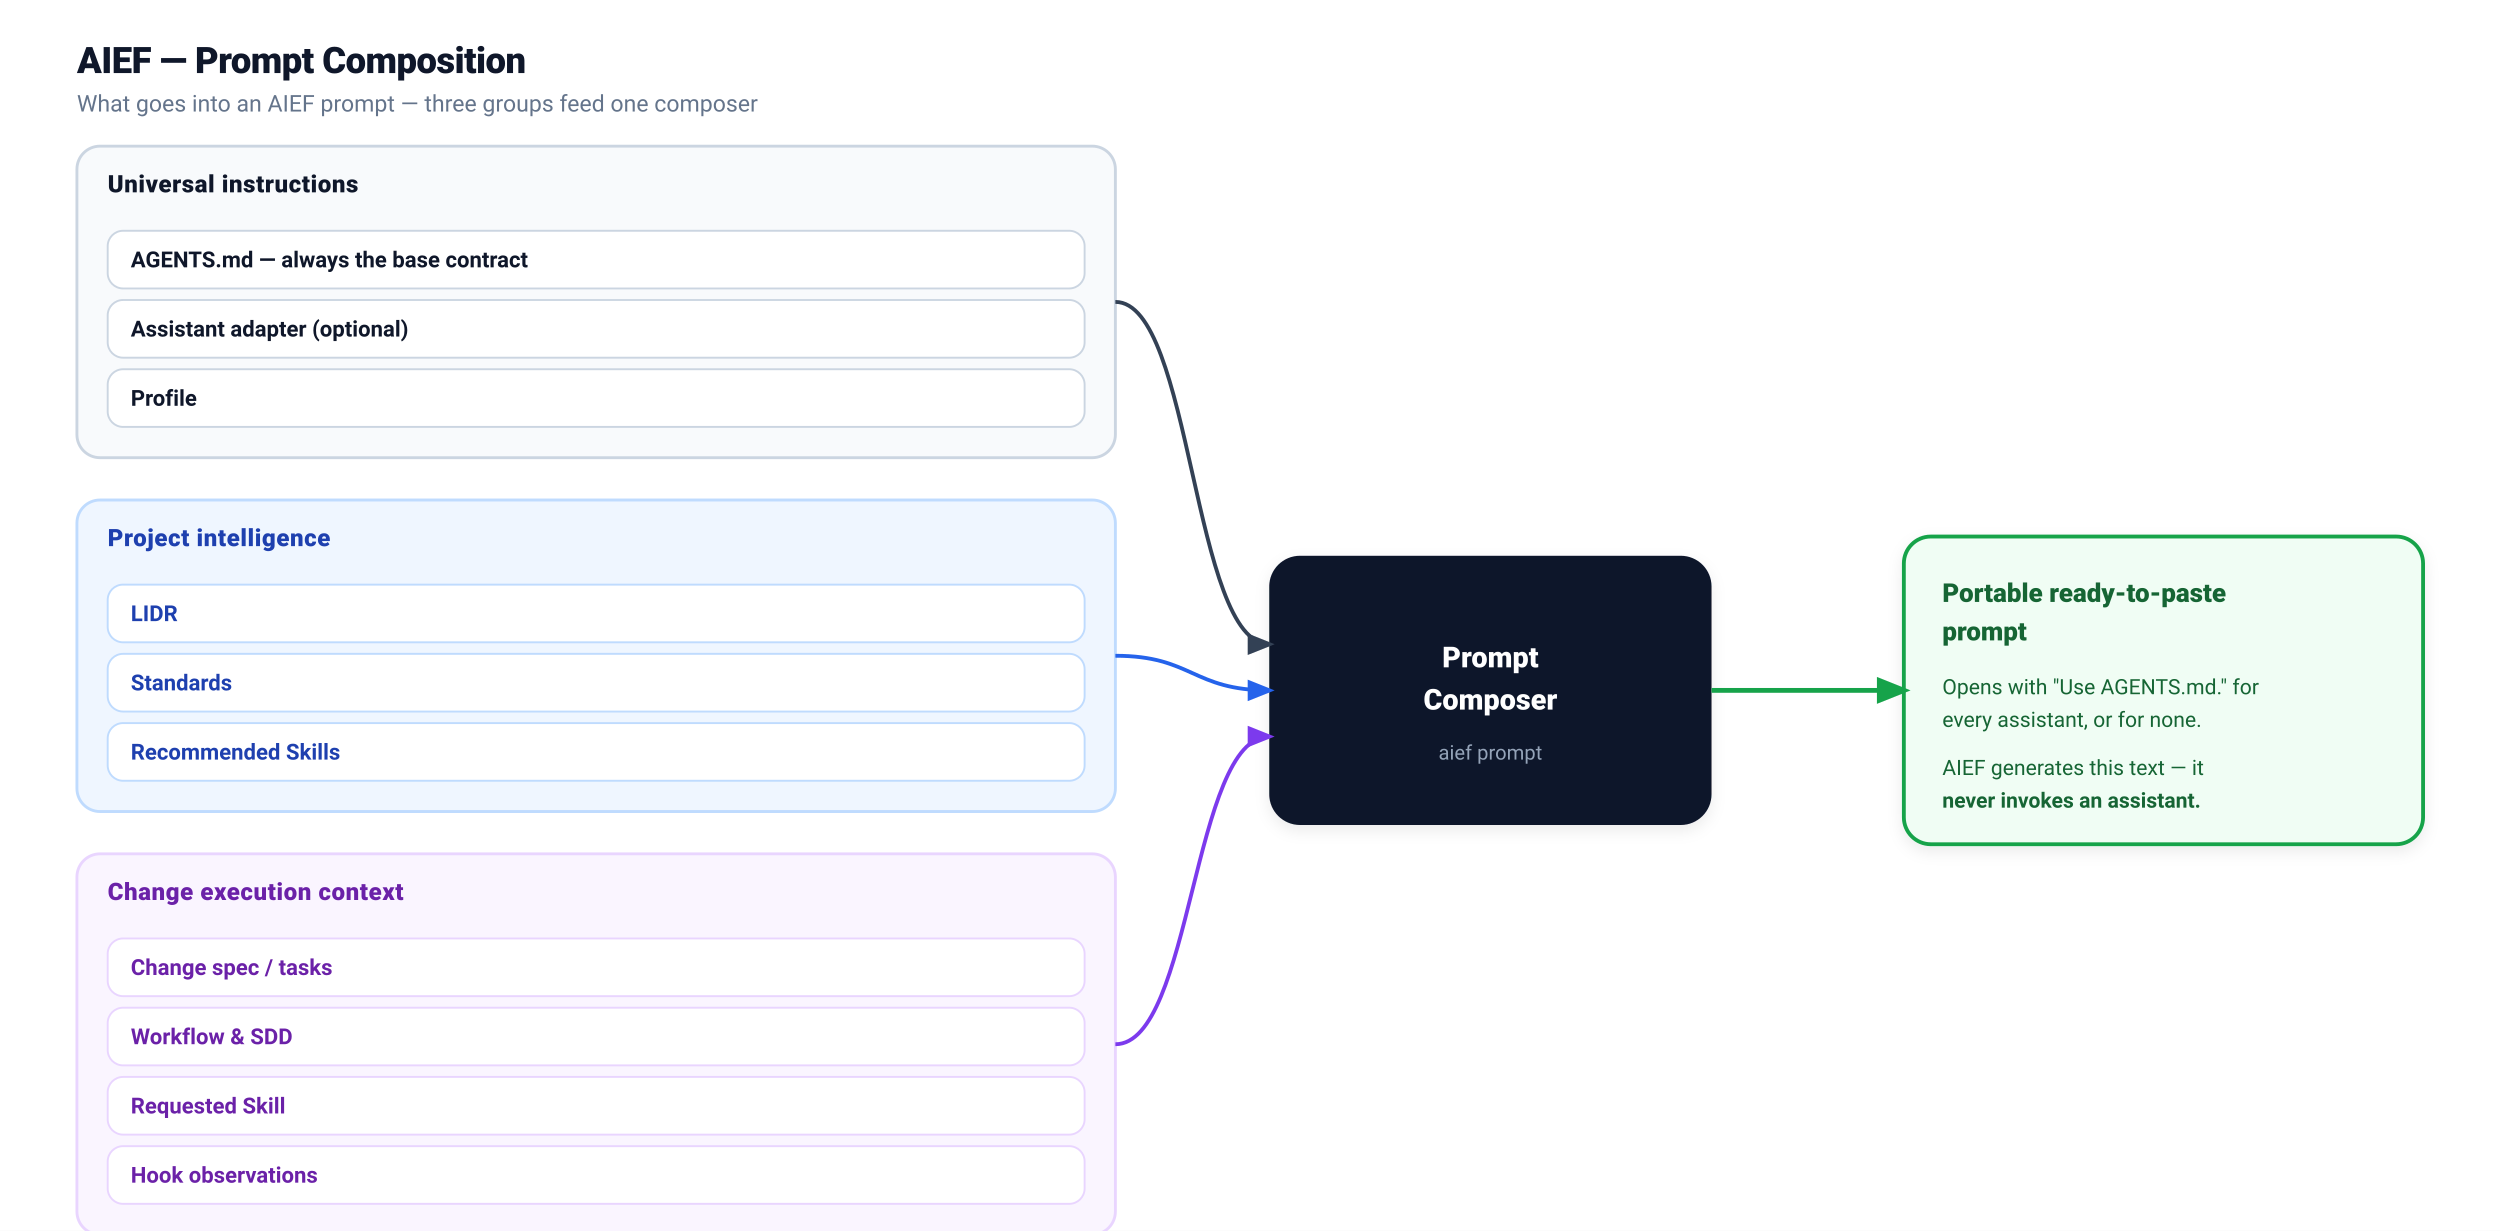
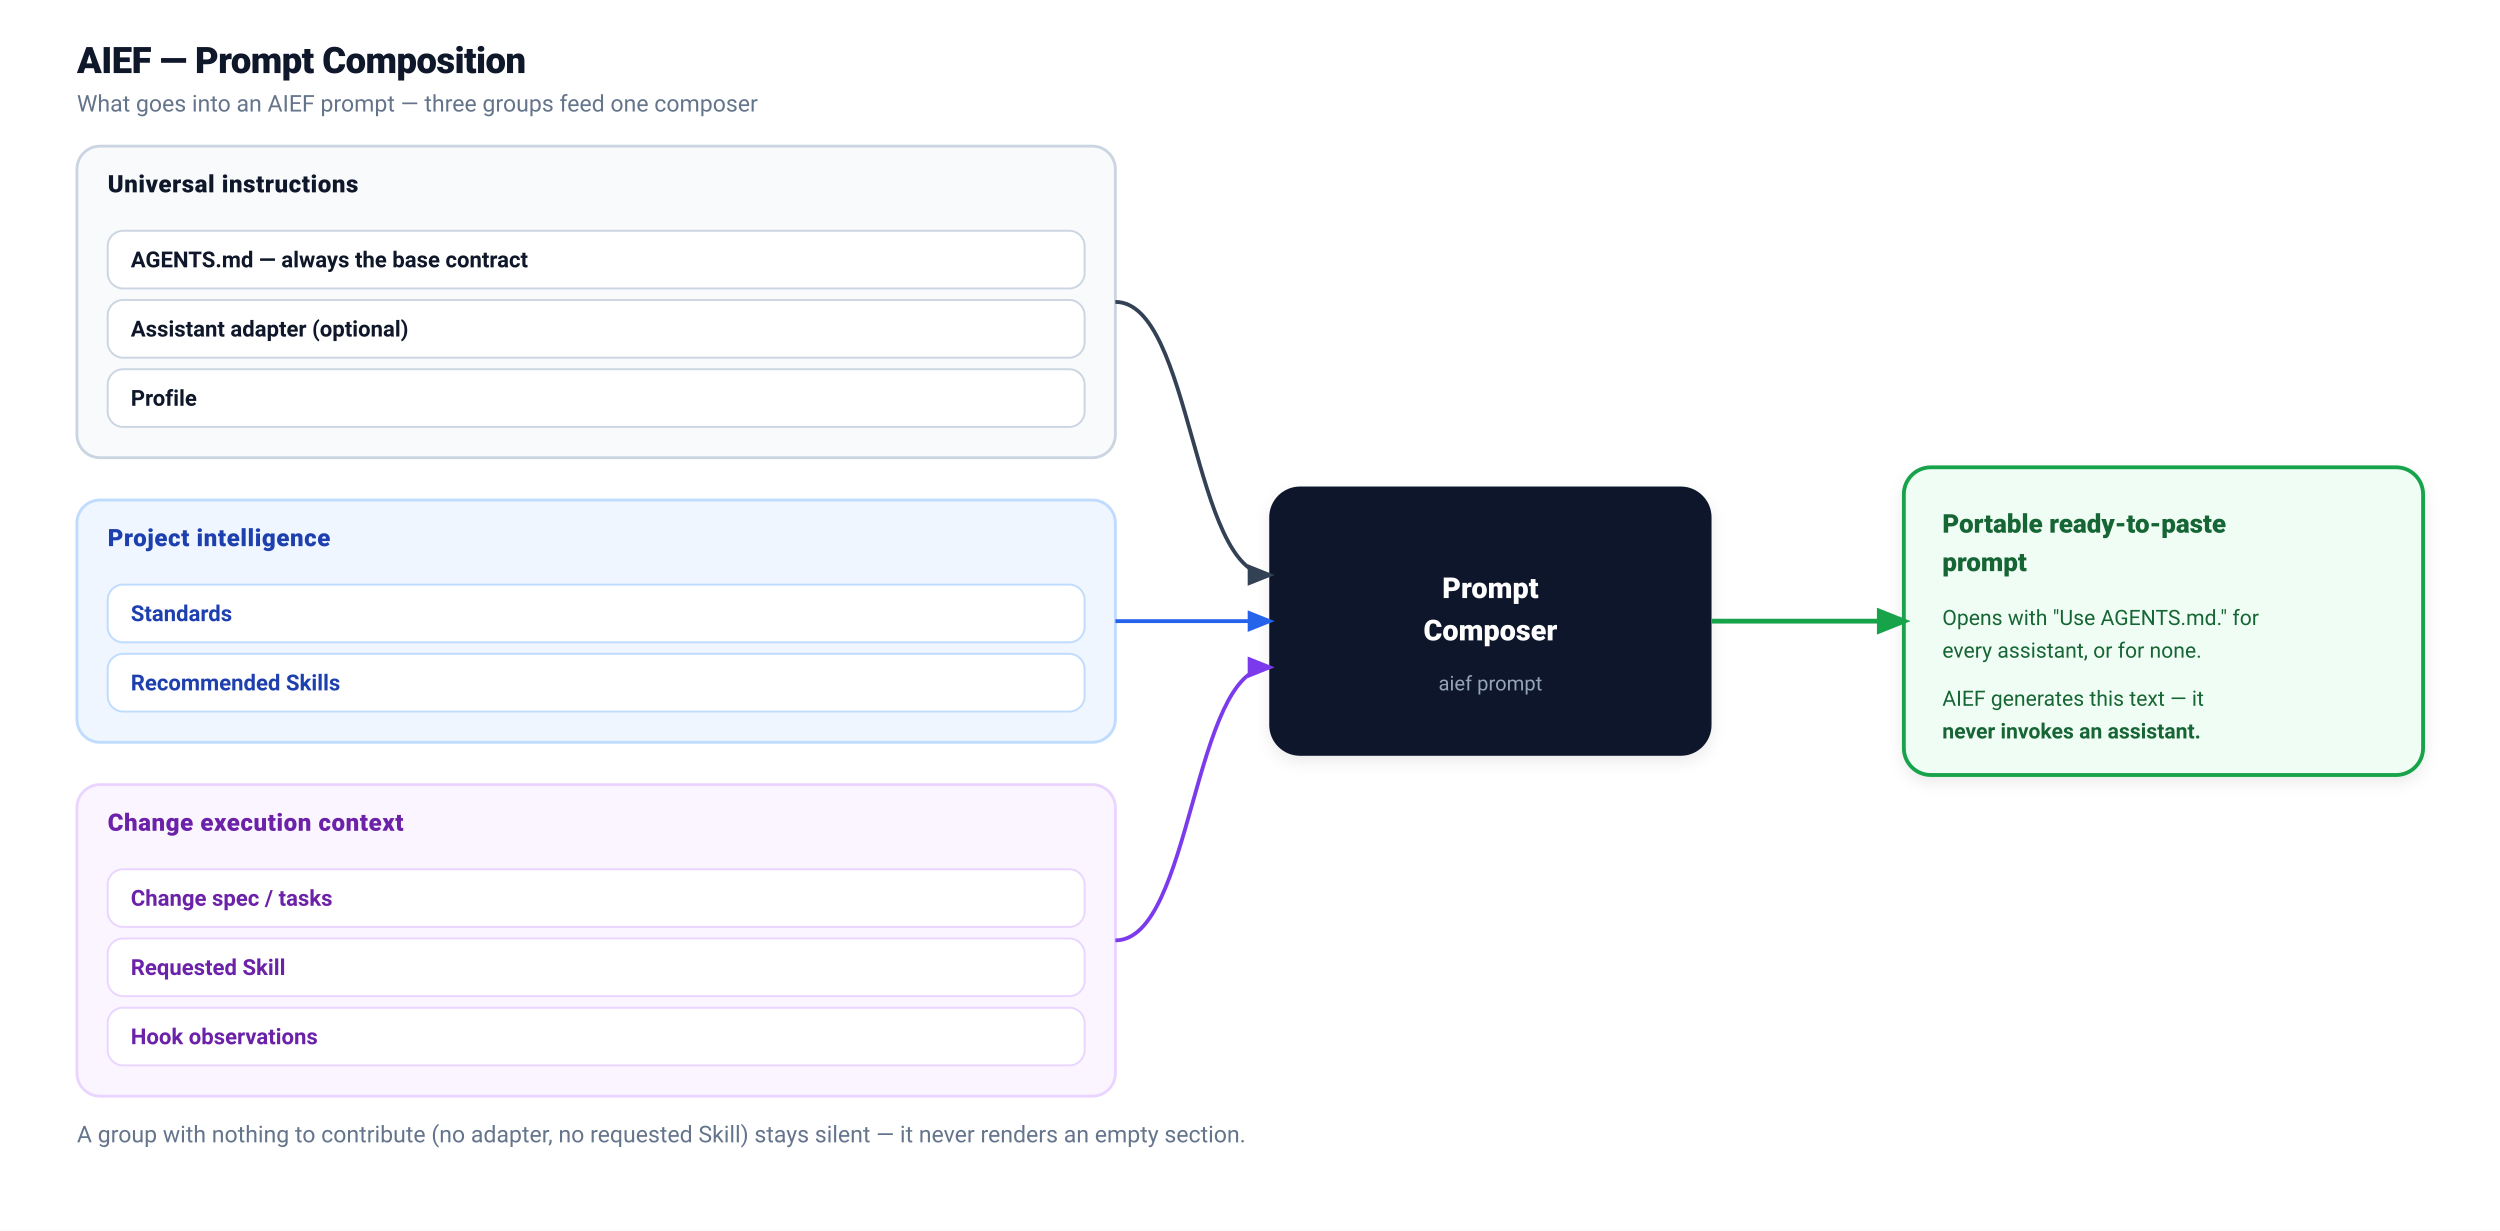
<svg xmlns="http://www.w3.org/2000/svg" viewBox="0 0 1300 640" width="1300" height="640" role="img" aria-labelledby="pc-title pc-desc" style="background-color:#ffffff;font-family:-apple-system, BlinkMacSystemFont, 'Segoe UI', Roboto, Helvetica, Arial, sans-serif">
  <defs>
    <filter id="card-shadow" x="-8%" y="-8%" width="116%" height="116%">
      <feDropShadow dx="0" dy="3" stdDeviation="4" flood-color="#0f172a" flood-opacity="0.08" />
    </filter>
    <marker id="arrow-slate" viewBox="0 0 10 10" refX="8" refY="5" markerWidth="7" markerHeight="7" orient="auto-start-reverse">
      <path d="M 0 1 L 10 5 L 0 9 z" fill="#334155" />
    </marker>
    <marker id="arrow-blue" viewBox="0 0 10 10" refX="8" refY="5" markerWidth="7" markerHeight="7" orient="auto-start-reverse">
      <path d="M 0 1 L 10 5 L 0 9 z" fill="#2563eb" />
    </marker>
    <marker id="arrow-violet" viewBox="0 0 10 10" refX="8" refY="5" markerWidth="7" markerHeight="7" orient="auto-start-reverse">
      <path d="M 0 1 L 10 5 L 0 9 z" fill="#7c3aed" />
    </marker>
    <marker id="arrow-green" viewBox="0 0 10 10" refX="8" refY="5" markerWidth="7" markerHeight="7" orient="auto-start-reverse">
      <path d="M 0 1 L 10 5 L 0 9 z" fill="#16a34a" />
    </marker>
    <marker id="arrow-amber" viewBox="0 0 10 10" refX="8" refY="5" markerWidth="7" markerHeight="7" orient="auto-start-reverse">
      <path d="M 0 1 L 10 5 L 0 9 z" fill="#d97706" />
    </marker>
    <marker id="arrow-red" viewBox="0 0 10 10" refX="8" refY="5" markerWidth="7" markerHeight="7" orient="auto-start-reverse">
      <path d="M 0 1 L 10 5 L 0 9 z" fill="#dc2626" />
    </marker>
    <marker id="arrow-gray" viewBox="0 0 10 10" refX="8" refY="5" markerWidth="7" markerHeight="7" orient="auto-start-reverse">
      <path d="M 0 1 L 10 5 L 0 9 z" fill="#64748b" />
    </marker>
  </defs>
  <rect width="1300" height="640" fill="#ffffff" />
  <text x="40" y="38" font-size="19" font-weight="800" fill="#0f172a" letter-spacing="-0.3px">AIEF — Prompt Composition</text>
  <text x="40" y="58" font-size="12" fill="#64748b">What goes into an AIEF prompt — three groups feed one composer</text>
  <g transform="translate(40,76)">
    <rect width="540" height="162" rx="12" fill="#f8fafc" stroke="#cbd5e1" stroke-width="1.5" stroke-dasharray="0" />
    <text x="16" y="24" font-size="12.5" font-weight="800" fill="#0f172a" letter-spacing="0.3px">Universal instructions</text>
  </g>
  <g transform="translate(56,120)">
    <rect width="508" height="30" rx="8" fill="#ffffff" stroke="#cbd5e1" stroke-width="1" />
    <text x="12" y="19" font-size="11.5" font-weight="600" fill="#0f172a">AGENTS.md — always the base contract</text>
  </g>
  <g transform="translate(56,156)">
    <rect width="508" height="30" rx="8" fill="#ffffff" stroke="#cbd5e1" stroke-width="1" />
    <text x="12" y="19" font-size="11.5" font-weight="600" fill="#0f172a">Assistant adapter (optional)</text>
  </g>
  <g transform="translate(56,192)">
    <rect width="508" height="30" rx="8" fill="#ffffff" stroke="#cbd5e1" stroke-width="1" />
    <text x="12" y="19" font-size="11.5" font-weight="600" fill="#0f172a">Profile</text>
  </g>
  <g transform="translate(40,260)">
-     <rect width="540" height="162" rx="12" fill="#eff6ff" stroke="#bfdbfe" stroke-width="1.5" stroke-dasharray="0" />
+     <rect width="540" height="126" rx="12" fill="#eff6ff" stroke="#bfdbfe" stroke-width="1.5" stroke-dasharray="0" />
    <text x="16" y="24" font-size="12.5" font-weight="800" fill="#1e40af" letter-spacing="0.3px">Project intelligence</text>
  </g>
  <g transform="translate(56,304)">
    <rect width="508" height="30" rx="8" fill="#ffffff" stroke="#bfdbfe" stroke-width="1" />
-     <text x="12" y="19" font-size="11.5" font-weight="600" fill="#1e40af">LIDR</text>
+     <text x="12" y="19" font-size="11.5" font-weight="600" fill="#1e40af">Standards</text>
  </g>
  <g transform="translate(56,340)">
    <rect width="508" height="30" rx="8" fill="#ffffff" stroke="#bfdbfe" stroke-width="1" />
-     <text x="12" y="19" font-size="11.5" font-weight="600" fill="#1e40af">Standards</text>
-   </g>
-   <g transform="translate(56,376)">
-     <rect width="508" height="30" rx="8" fill="#ffffff" stroke="#bfdbfe" stroke-width="1" />
    <text x="12" y="19" font-size="11.5" font-weight="600" fill="#1e40af">Recommended Skills</text>
  </g>
-   <g transform="translate(40,444)">
-     <rect width="540" height="198" rx="12" fill="#faf5ff" stroke="#e9d5ff" stroke-width="1.5" stroke-dasharray="0" />
+   <g transform="translate(40,408)">
+     <rect width="540" height="162" rx="12" fill="#faf5ff" stroke="#e9d5ff" stroke-width="1.5" stroke-dasharray="0" />
    <text x="16" y="24" font-size="12.5" font-weight="800" fill="#6b21a8" letter-spacing="0.3px">Change execution context</text>
+   </g>
+   <g transform="translate(56,452)">
+     <rect width="508" height="30" rx="8" fill="#ffffff" stroke="#e9d5ff" stroke-width="1" />
+     <text x="12" y="19" font-size="11.5" font-weight="600" fill="#6b21a8">Change spec / tasks</text>
  </g>
  <g transform="translate(56,488)">
    <rect width="508" height="30" rx="8" fill="#ffffff" stroke="#e9d5ff" stroke-width="1" />
-     <text x="12" y="19" font-size="11.5" font-weight="600" fill="#6b21a8">Change spec / tasks</text>
+     <text x="12" y="19" font-size="11.5" font-weight="600" fill="#6b21a8">Requested Skill</text>
  </g>
  <g transform="translate(56,524)">
    <rect width="508" height="30" rx="8" fill="#ffffff" stroke="#e9d5ff" stroke-width="1" />
-     <text x="12" y="19" font-size="11.5" font-weight="600" fill="#6b21a8">Workflow &amp; SDD</text>
-   </g>
-   <g transform="translate(56,560)">
-     <rect width="508" height="30" rx="8" fill="#ffffff" stroke="#e9d5ff" stroke-width="1" />
-     <text x="12" y="19" font-size="11.5" font-weight="600" fill="#6b21a8">Requested Skill</text>
-   </g>
-   <g transform="translate(56,596)">
-     <rect width="508" height="30" rx="8" fill="#ffffff" stroke="#e9d5ff" stroke-width="1" />
    <text x="12" y="19" font-size="11.5" font-weight="600" fill="#6b21a8">Hook observations</text>
  </g>
-   <g transform="translate(660,289.0)">
+   <g transform="translate(660,253.0)">
    <rect width="230" height="140" rx="16" fill="#0f172a" filter="url(#card-shadow)" />
    <text x="115.0" y="58" font-size="15" font-weight="800" fill="#ffffff" text-anchor="middle">Prompt</text>
    <text x="115.0" y="80" font-size="15" font-weight="800" fill="#ffffff" text-anchor="middle">Composer</text>
    <text x="115.0" y="106" font-size="10.5" fill="#94a3b8" text-anchor="middle">aief prompt</text>
  </g>
-   <path d="M 580 157.0 C 620.0 157.0, 620.0 335.0, 660 335.0" fill="none" stroke="#334155" stroke-width="2" marker-end="url(#arrow-slate)" />
-   <path d="M 580 341.0 C 620.0 341.0, 620.0 359.0, 660 359.0" fill="none" stroke="#2563eb" stroke-width="2" marker-end="url(#arrow-blue)" />
-   <path d="M 580 543.0 C 620.0 543.0, 620.0 383.0, 660 383.0" fill="none" stroke="#7c3aed" stroke-width="2" marker-end="url(#arrow-violet)" />
-   <g transform="translate(990,279.0)">
+   <path d="M 580 157.0 C 620.0 157.0, 620.0 299.0, 660 299.0" fill="none" stroke="#334155" stroke-width="2" marker-end="url(#arrow-slate)" />
+   <path d="M 580 323.0 C 620.0 323.0, 620.0 323.0, 660 323.0" fill="none" stroke="#2563eb" stroke-width="2" marker-end="url(#arrow-blue)" />
+   <path d="M 580 489.0 C 620.0 489.0, 620.0 347.0, 660 347.0" fill="none" stroke="#7c3aed" stroke-width="2" marker-end="url(#arrow-violet)" />
+   <g transform="translate(990,243.0)">
    <rect width="270" height="160" rx="14" fill="#f0fdf4" stroke="#16a34a" stroke-width="2" filter="url(#card-shadow)" />
    <text x="20" y="34" font-size="13.5" font-weight="800" fill="#166534">Portable ready-to-paste</text>
    <text x="20" y="54" font-size="13.5" font-weight="800" fill="#166534">prompt</text>
    <text x="20" y="82" font-size="11" fill="#166534">Opens with "Use AGENTS.md." for</text>
    <text x="20" y="99" font-size="11" fill="#166534">every assistant, or for none.</text>
    <text x="20" y="124" font-size="11" fill="#166534">AIEF generates this text — it</text>
    <text x="20" y="141" font-size="11" fill="#166534" font-weight="700">never invokes an assistant.</text>
  </g>
-   <path d="M 890 359.0 L 990 359.0" fill="none" stroke="#16a34a" stroke-width="2.5" marker-end="url(#arrow-green)" />
-   <text x="40" y="666" font-size="12" fill="#64748b">A group with nothing to contribute (no adapter, no track, no requested Skill) stays silent — it never renders an empty section.</text>
+   <path d="M 890 323.0 L 990 323.0" fill="none" stroke="#16a34a" stroke-width="2.5" marker-end="url(#arrow-green)" />
+   <text x="40" y="594" font-size="12" fill="#64748b">A group with nothing to contribute (no adapter, no requested Skill) stays silent — it never renders an empty section.</text>
</svg>
